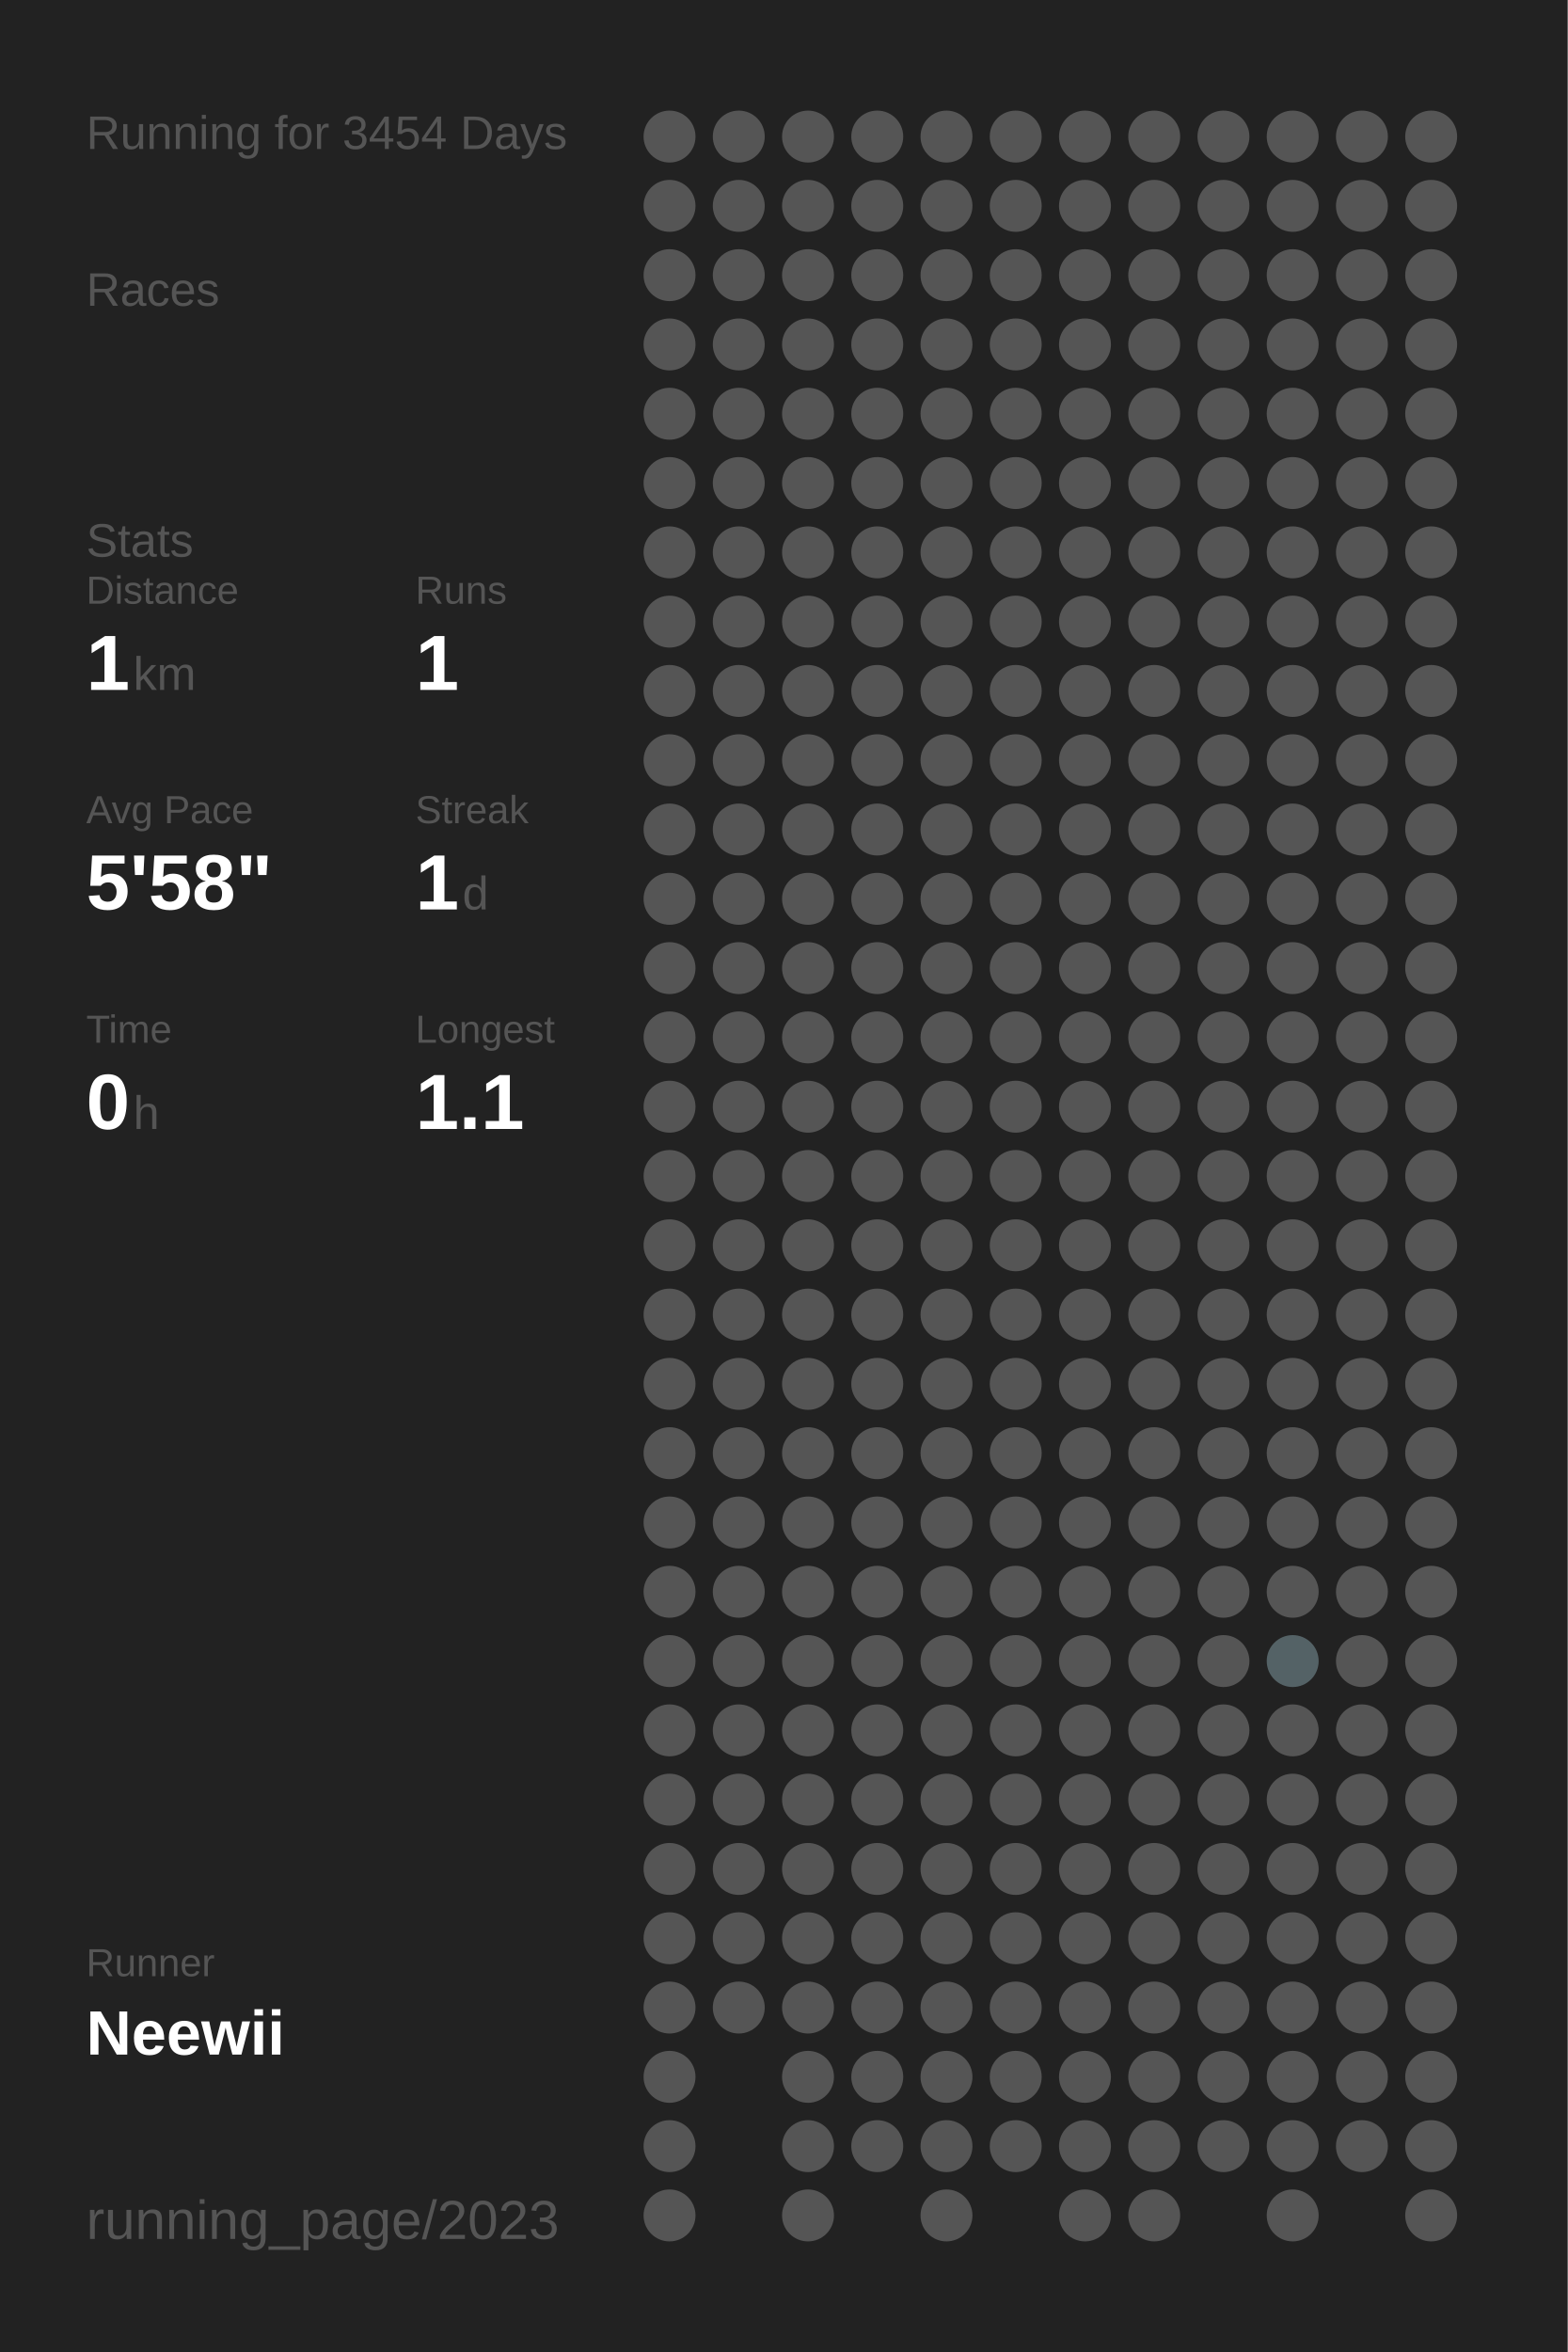
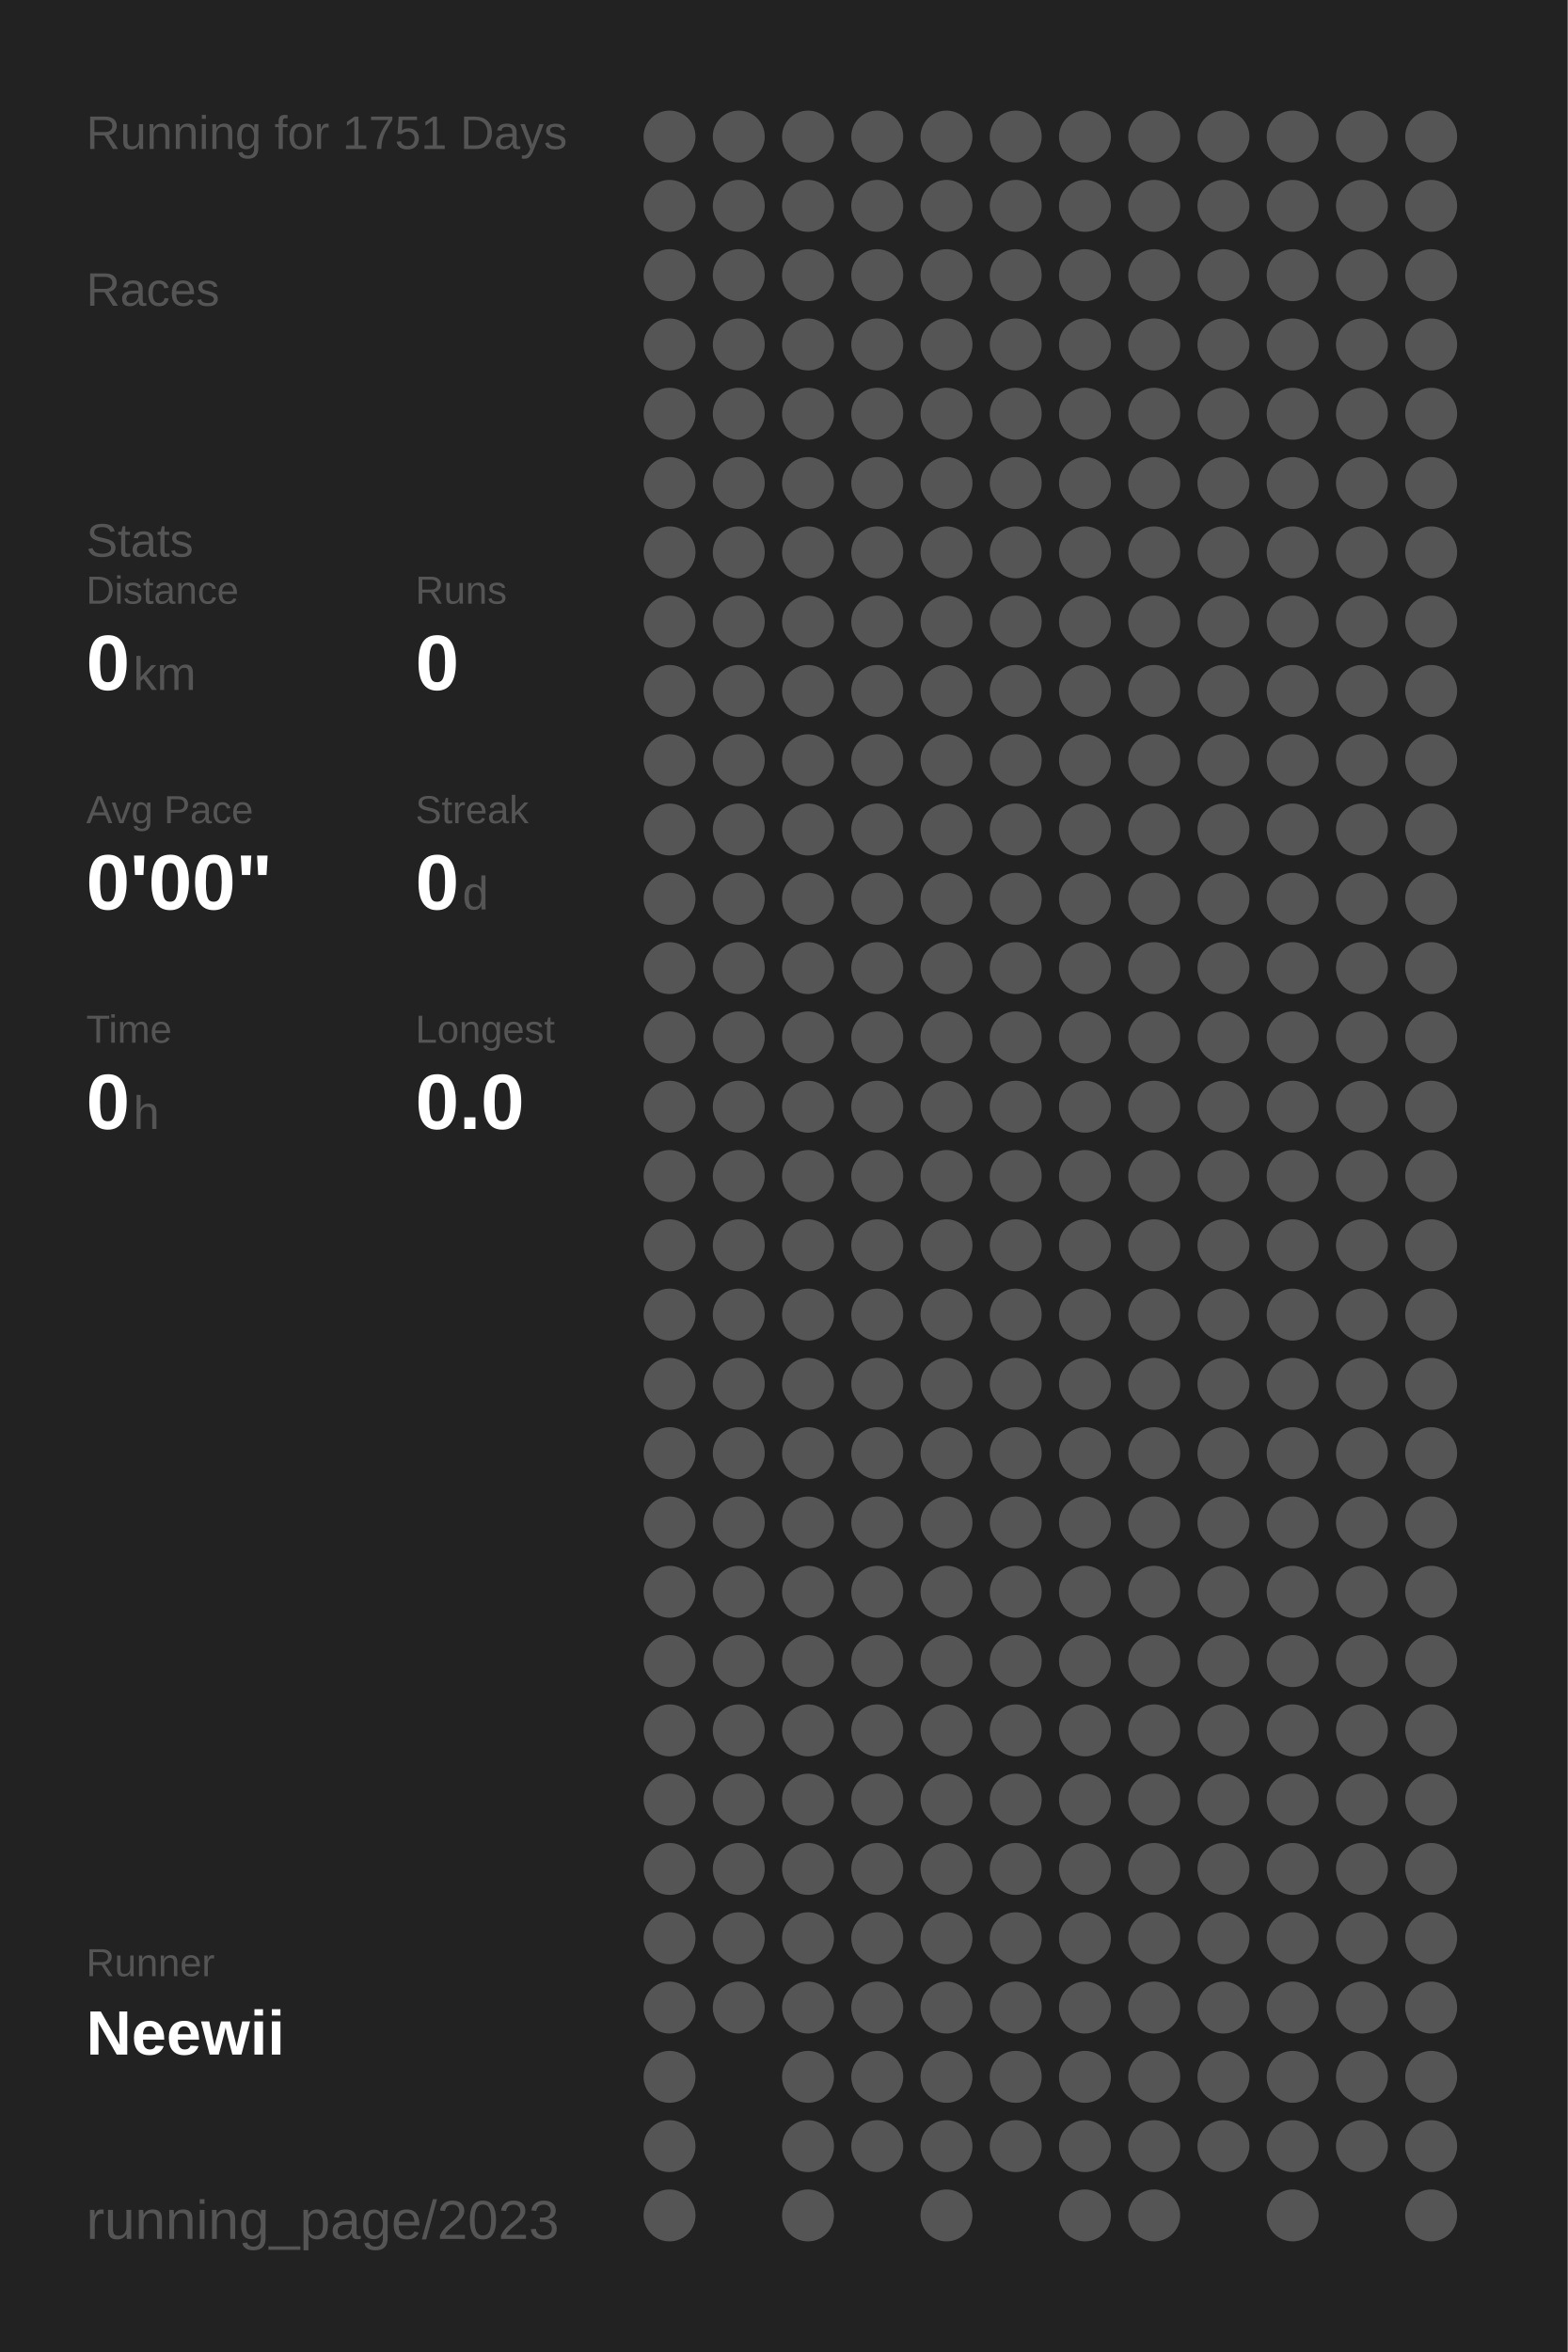
<svg xmlns="http://www.w3.org/2000/svg" baseProfile="full" height="300mm" version="1.1" viewBox="0,0,200,300" width="200mm">
  <defs />
  <rect fill="#222222" height="300" width="200" x="0" y="0" />
-   <text fill="#555555" style="font-size:6px; font-family:Arial;" x="11" y="19">Running for 3454 Days</text>
+   <text fill="#555555" style="font-size:6px; font-family:Arial;" x="11" y="19">Running for 1751 Days</text>
  <text fill="#555555" style="font-size:6px; font-family:Arial;" x="11" y="39">Races</text>
  <text fill="#555555" style="font-size:6px; font-family:Arial;" x="11" y="71">Stats</text>
  <text fill="#555555" style="font-size:5px; font-family:Arial;" x="11" y="77">Distance</text>
-   <text fill="#FFFFFF" style="font-size:10px; font-family:Arial; font-weight:bold;" x="11" y="88">1</text>
+   <text fill="#FFFFFF" style="font-size:10px; font-family:Arial; font-weight:bold;" x="11" y="88">0</text>
  <text fill="#555555" style="font-size:6px; font-family:Arial;" x="17" y="88">km</text>
  <text fill="#555555" style="font-size:5px; font-family:Arial;" x="53" y="77">Runs</text>
-   <text fill="#FFFFFF" style="font-size:10px; font-family:Arial; font-weight:bold;" x="53" y="88">1</text>
+   <text fill="#FFFFFF" style="font-size:10px; font-family:Arial; font-weight:bold;" x="53" y="88">0</text>
  <text fill="#555555" style="font-size:5px; font-family:Arial;" x="11" y="105">Avg Pace</text>
-   <text fill="#FFFFFF" style="font-size:10px; font-family:Arial; font-weight:bold;" x="11" y="116">5'58"</text>
+   <text fill="#FFFFFF" style="font-size:10px; font-family:Arial; font-weight:bold;" x="11" y="116">0'00"</text>
  <text fill="#555555" style="font-size:5px; font-family:Arial;" x="53" y="105">Streak</text>
-   <text fill="#FFFFFF" style="font-size:10px; font-family:Arial; font-weight:bold;" x="53" y="116">1</text>
+   <text fill="#FFFFFF" style="font-size:10px; font-family:Arial; font-weight:bold;" x="53" y="116">0</text>
  <text fill="#555555" style="font-size:6px; font-family:Arial;" x="59" y="116">d</text>
  <text fill="#555555" style="font-size:5px; font-family:Arial;" x="11" y="133">Time</text>
  <text fill="#FFFFFF" style="font-size:10px; font-family:Arial; font-weight:bold;" x="11" y="144">0</text>
  <text fill="#555555" style="font-size:6px; font-family:Arial;" x="17" y="144">h</text>
  <text fill="#555555" style="font-size:5px; font-family:Arial;" x="53" y="133">Longest</text>
-   <text fill="#FFFFFF" style="font-size:10px; font-family:Arial; font-weight:bold;" x="53" y="144">1.1</text>
+   <text fill="#FFFFFF" style="font-size:10px; font-family:Arial; font-weight:bold;" x="53" y="144">0.0</text>
  <text fill="#555555" style="font-size:5px; font-family:Arial;" x="11" y="252.065">Runner</text>
  <text fill="#FFFFFF" style="font-size:8px; font-family:Arial; font-weight:bold;" x="11" y="262.065">Neewii</text>
  <text fill="#555555" style="font-size:7px; font-family:Arial;" x="11" y="285.581">running_page/2023</text>
  <circle cx="85.417" cy="17.419" fill="#555555" r="3.312" />
  <circle cx="85.417" cy="26.258" fill="#555555" r="3.312" />
  <circle cx="85.417" cy="35.097" fill="#555555" r="3.312" />
  <circle cx="85.417" cy="43.935" fill="#555555" r="3.312" />
  <circle cx="85.417" cy="52.774" fill="#555555" r="3.312" />
  <circle cx="85.417" cy="61.613" fill="#555555" r="3.312" />
  <circle cx="85.417" cy="70.452" fill="#555555" r="3.312" />
  <circle cx="85.417" cy="79.29" fill="#555555" r="3.312" />
  <circle cx="85.417" cy="88.129" fill="#555555" r="3.312" />
  <circle cx="85.417" cy="96.968" fill="#555555" r="3.312" />
  <circle cx="85.417" cy="105.806" fill="#555555" r="3.312" />
  <circle cx="85.417" cy="114.645" fill="#555555" r="3.312" />
  <circle cx="85.417" cy="123.484" fill="#555555" r="3.312" />
  <circle cx="85.417" cy="132.323" fill="#555555" r="3.312" />
  <circle cx="85.417" cy="141.161" fill="#555555" r="3.312" />
  <circle cx="85.417" cy="150" fill="#555555" r="3.312" />
  <circle cx="85.417" cy="158.839" fill="#555555" r="3.312" />
  <circle cx="85.417" cy="167.677" fill="#555555" r="3.312" />
  <circle cx="85.417" cy="176.516" fill="#555555" r="3.312" />
  <circle cx="85.417" cy="185.355" fill="#555555" r="3.312" />
  <circle cx="85.417" cy="194.194" fill="#555555" r="3.312" />
  <circle cx="85.417" cy="203.032" fill="#555555" r="3.312" />
  <circle cx="85.417" cy="211.871" fill="#555555" r="3.312" />
  <circle cx="85.417" cy="220.71" fill="#555555" r="3.312" />
  <circle cx="85.417" cy="229.548" fill="#555555" r="3.312" />
  <circle cx="85.417" cy="238.387" fill="#555555" r="3.312" />
  <circle cx="85.417" cy="247.226" fill="#555555" r="3.312" />
  <circle cx="85.417" cy="256.065" fill="#555555" r="3.312" />
  <circle cx="85.417" cy="264.903" fill="#555555" r="3.312" />
  <circle cx="85.417" cy="273.742" fill="#555555" r="3.312" />
  <circle cx="85.417" cy="282.581" fill="#555555" r="3.312" />
  <circle cx="94.25" cy="17.419" fill="#555555" r="3.312" />
  <circle cx="94.25" cy="26.258" fill="#555555" r="3.312" />
  <circle cx="94.25" cy="35.097" fill="#555555" r="3.312" />
  <circle cx="94.25" cy="43.935" fill="#555555" r="3.312" />
  <circle cx="94.25" cy="52.774" fill="#555555" r="3.312" />
  <circle cx="94.25" cy="61.613" fill="#555555" r="3.312" />
  <circle cx="94.25" cy="70.452" fill="#555555" r="3.312" />
  <circle cx="94.25" cy="79.29" fill="#555555" r="3.312" />
  <circle cx="94.25" cy="88.129" fill="#555555" r="3.312" />
  <circle cx="94.25" cy="96.968" fill="#555555" r="3.312" />
  <circle cx="94.25" cy="105.806" fill="#555555" r="3.312" />
  <circle cx="94.25" cy="114.645" fill="#555555" r="3.312" />
  <circle cx="94.25" cy="123.484" fill="#555555" r="3.312" />
  <circle cx="94.25" cy="132.323" fill="#555555" r="3.312" />
  <circle cx="94.25" cy="141.161" fill="#555555" r="3.312" />
  <circle cx="94.25" cy="150" fill="#555555" r="3.312" />
  <circle cx="94.25" cy="158.839" fill="#555555" r="3.312" />
  <circle cx="94.25" cy="167.677" fill="#555555" r="3.312" />
  <circle cx="94.25" cy="176.516" fill="#555555" r="3.312" />
  <circle cx="94.25" cy="185.355" fill="#555555" r="3.312" />
  <circle cx="94.25" cy="194.194" fill="#555555" r="3.312" />
  <circle cx="94.25" cy="203.032" fill="#555555" r="3.312" />
  <circle cx="94.25" cy="211.871" fill="#555555" r="3.312" />
  <circle cx="94.25" cy="220.71" fill="#555555" r="3.312" />
  <circle cx="94.25" cy="229.548" fill="#555555" r="3.312" />
  <circle cx="94.25" cy="238.387" fill="#555555" r="3.312" />
  <circle cx="94.25" cy="247.226" fill="#555555" r="3.312" />
  <circle cx="94.25" cy="256.065" fill="#555555" r="3.312" />
  <circle cx="103.083" cy="17.419" fill="#555555" r="3.312" />
  <circle cx="103.083" cy="26.258" fill="#555555" r="3.312" />
  <circle cx="103.083" cy="35.097" fill="#555555" r="3.312" />
  <circle cx="103.083" cy="43.935" fill="#555555" r="3.312" />
  <circle cx="103.083" cy="52.774" fill="#555555" r="3.312" />
  <circle cx="103.083" cy="61.613" fill="#555555" r="3.312" />
  <circle cx="103.083" cy="70.452" fill="#555555" r="3.312" />
  <circle cx="103.083" cy="79.29" fill="#555555" r="3.312" />
  <circle cx="103.083" cy="88.129" fill="#555555" r="3.312" />
  <circle cx="103.083" cy="96.968" fill="#555555" r="3.312" />
  <circle cx="103.083" cy="105.806" fill="#555555" r="3.312" />
  <circle cx="103.083" cy="114.645" fill="#555555" r="3.312" />
  <circle cx="103.083" cy="123.484" fill="#555555" r="3.312" />
  <circle cx="103.083" cy="132.323" fill="#555555" r="3.312" />
  <circle cx="103.083" cy="141.161" fill="#555555" r="3.312" />
  <circle cx="103.083" cy="150" fill="#555555" r="3.312" />
  <circle cx="103.083" cy="158.839" fill="#555555" r="3.312" />
  <circle cx="103.083" cy="167.677" fill="#555555" r="3.312" />
  <circle cx="103.083" cy="176.516" fill="#555555" r="3.312" />
  <circle cx="103.083" cy="185.355" fill="#555555" r="3.312" />
  <circle cx="103.083" cy="194.194" fill="#555555" r="3.312" />
  <circle cx="103.083" cy="203.032" fill="#555555" r="3.312" />
  <circle cx="103.083" cy="211.871" fill="#555555" r="3.312" />
  <circle cx="103.083" cy="220.71" fill="#555555" r="3.312" />
  <circle cx="103.083" cy="229.548" fill="#555555" r="3.312" />
  <circle cx="103.083" cy="238.387" fill="#555555" r="3.312" />
  <circle cx="103.083" cy="247.226" fill="#555555" r="3.312" />
  <circle cx="103.083" cy="256.065" fill="#555555" r="3.312" />
  <circle cx="103.083" cy="264.903" fill="#555555" r="3.312" />
  <circle cx="103.083" cy="273.742" fill="#555555" r="3.312" />
  <circle cx="103.083" cy="282.581" fill="#555555" r="3.312" />
  <circle cx="111.917" cy="17.419" fill="#555555" r="3.312" />
  <circle cx="111.917" cy="26.258" fill="#555555" r="3.312" />
  <circle cx="111.917" cy="35.097" fill="#555555" r="3.312" />
  <circle cx="111.917" cy="43.935" fill="#555555" r="3.312" />
  <circle cx="111.917" cy="52.774" fill="#555555" r="3.312" />
  <circle cx="111.917" cy="61.613" fill="#555555" r="3.312" />
  <circle cx="111.917" cy="70.452" fill="#555555" r="3.312" />
  <circle cx="111.917" cy="79.29" fill="#555555" r="3.312" />
  <circle cx="111.917" cy="88.129" fill="#555555" r="3.312" />
  <circle cx="111.917" cy="96.968" fill="#555555" r="3.312" />
  <circle cx="111.917" cy="105.806" fill="#555555" r="3.312" />
  <circle cx="111.917" cy="114.645" fill="#555555" r="3.312" />
  <circle cx="111.917" cy="123.484" fill="#555555" r="3.312" />
  <circle cx="111.917" cy="132.323" fill="#555555" r="3.312" />
  <circle cx="111.917" cy="141.161" fill="#555555" r="3.312" />
  <circle cx="111.917" cy="150" fill="#555555" r="3.312" />
  <circle cx="111.917" cy="158.839" fill="#555555" r="3.312" />
  <circle cx="111.917" cy="167.677" fill="#555555" r="3.312" />
  <circle cx="111.917" cy="176.516" fill="#555555" r="3.312" />
  <circle cx="111.917" cy="185.355" fill="#555555" r="3.312" />
  <circle cx="111.917" cy="194.194" fill="#555555" r="3.312" />
  <circle cx="111.917" cy="203.032" fill="#555555" r="3.312" />
  <circle cx="111.917" cy="211.871" fill="#555555" r="3.312" />
  <circle cx="111.917" cy="220.71" fill="#555555" r="3.312" />
  <circle cx="111.917" cy="229.548" fill="#555555" r="3.312" />
  <circle cx="111.917" cy="238.387" fill="#555555" r="3.312" />
  <circle cx="111.917" cy="247.226" fill="#555555" r="3.312" />
  <circle cx="111.917" cy="256.065" fill="#555555" r="3.312" />
  <circle cx="111.917" cy="264.903" fill="#555555" r="3.312" />
  <circle cx="111.917" cy="273.742" fill="#555555" r="3.312" />
  <circle cx="120.75" cy="17.419" fill="#555555" r="3.312" />
  <circle cx="120.75" cy="26.258" fill="#555555" r="3.312" />
  <circle cx="120.75" cy="35.097" fill="#555555" r="3.312" />
  <circle cx="120.75" cy="43.935" fill="#555555" r="3.312" />
  <circle cx="120.75" cy="52.774" fill="#555555" r="3.312" />
  <circle cx="120.75" cy="61.613" fill="#555555" r="3.312" />
  <circle cx="120.75" cy="70.452" fill="#555555" r="3.312" />
  <circle cx="120.75" cy="79.29" fill="#555555" r="3.312" />
  <circle cx="120.75" cy="88.129" fill="#555555" r="3.312" />
  <circle cx="120.75" cy="96.968" fill="#555555" r="3.312" />
  <circle cx="120.75" cy="105.806" fill="#555555" r="3.312" />
  <circle cx="120.75" cy="114.645" fill="#555555" r="3.312" />
  <circle cx="120.75" cy="123.484" fill="#555555" r="3.312" />
  <circle cx="120.75" cy="132.323" fill="#555555" r="3.312" />
  <circle cx="120.75" cy="141.161" fill="#555555" r="3.312" />
  <circle cx="120.75" cy="150" fill="#555555" r="3.312" />
  <circle cx="120.75" cy="158.839" fill="#555555" r="3.312" />
  <circle cx="120.75" cy="167.677" fill="#555555" r="3.312" />
  <circle cx="120.75" cy="176.516" fill="#555555" r="3.312" />
  <circle cx="120.75" cy="185.355" fill="#555555" r="3.312" />
  <circle cx="120.75" cy="194.194" fill="#555555" r="3.312" />
  <circle cx="120.75" cy="203.032" fill="#555555" r="3.312" />
  <circle cx="120.75" cy="211.871" fill="#555555" r="3.312" />
  <circle cx="120.75" cy="220.71" fill="#555555" r="3.312" />
  <circle cx="120.75" cy="229.548" fill="#555555" r="3.312" />
  <circle cx="120.75" cy="238.387" fill="#555555" r="3.312" />
  <circle cx="120.75" cy="247.226" fill="#555555" r="3.312" />
  <circle cx="120.75" cy="256.065" fill="#555555" r="3.312" />
  <circle cx="120.75" cy="264.903" fill="#555555" r="3.312" />
  <circle cx="120.75" cy="273.742" fill="#555555" r="3.312" />
  <circle cx="120.75" cy="282.581" fill="#555555" r="3.312" />
  <circle cx="129.583" cy="17.419" fill="#555555" r="3.312" />
  <circle cx="129.583" cy="26.258" fill="#555555" r="3.312" />
  <circle cx="129.583" cy="35.097" fill="#555555" r="3.312" />
  <circle cx="129.583" cy="43.935" fill="#555555" r="3.312" />
  <circle cx="129.583" cy="52.774" fill="#555555" r="3.312" />
  <circle cx="129.583" cy="61.613" fill="#555555" r="3.312" />
  <circle cx="129.583" cy="70.452" fill="#555555" r="3.312" />
  <circle cx="129.583" cy="79.29" fill="#555555" r="3.312" />
  <circle cx="129.583" cy="88.129" fill="#555555" r="3.312" />
  <circle cx="129.583" cy="96.968" fill="#555555" r="3.312" />
  <circle cx="129.583" cy="105.806" fill="#555555" r="3.312" />
  <circle cx="129.583" cy="114.645" fill="#555555" r="3.312" />
  <circle cx="129.583" cy="123.484" fill="#555555" r="3.312" />
  <circle cx="129.583" cy="132.323" fill="#555555" r="3.312" />
  <circle cx="129.583" cy="141.161" fill="#555555" r="3.312" />
  <circle cx="129.583" cy="150" fill="#555555" r="3.312" />
  <circle cx="129.583" cy="158.839" fill="#555555" r="3.312" />
  <circle cx="129.583" cy="167.677" fill="#555555" r="3.312" />
  <circle cx="129.583" cy="176.516" fill="#555555" r="3.312" />
  <circle cx="129.583" cy="185.355" fill="#555555" r="3.312" />
  <circle cx="129.583" cy="194.194" fill="#555555" r="3.312" />
  <circle cx="129.583" cy="203.032" fill="#555555" r="3.312" />
  <circle cx="129.583" cy="211.871" fill="#555555" r="3.312" />
  <circle cx="129.583" cy="220.71" fill="#555555" r="3.312" />
  <circle cx="129.583" cy="229.548" fill="#555555" r="3.312" />
  <circle cx="129.583" cy="238.387" fill="#555555" r="3.312" />
  <circle cx="129.583" cy="247.226" fill="#555555" r="3.312" />
  <circle cx="129.583" cy="256.065" fill="#555555" r="3.312" />
  <circle cx="129.583" cy="264.903" fill="#555555" r="3.312" />
  <circle cx="129.583" cy="273.742" fill="#555555" r="3.312" />
  <circle cx="138.417" cy="17.419" fill="#555555" r="3.312" />
  <circle cx="138.417" cy="26.258" fill="#555555" r="3.312" />
  <circle cx="138.417" cy="35.097" fill="#555555" r="3.312" />
  <circle cx="138.417" cy="43.935" fill="#555555" r="3.312" />
  <circle cx="138.417" cy="52.774" fill="#555555" r="3.312" />
  <circle cx="138.417" cy="61.613" fill="#555555" r="3.312" />
  <circle cx="138.417" cy="70.452" fill="#555555" r="3.312" />
  <circle cx="138.417" cy="79.29" fill="#555555" r="3.312" />
  <circle cx="138.417" cy="88.129" fill="#555555" r="3.312" />
  <circle cx="138.417" cy="96.968" fill="#555555" r="3.312" />
  <circle cx="138.417" cy="105.806" fill="#555555" r="3.312" />
  <circle cx="138.417" cy="114.645" fill="#555555" r="3.312" />
  <circle cx="138.417" cy="123.484" fill="#555555" r="3.312" />
  <circle cx="138.417" cy="132.323" fill="#555555" r="3.312" />
  <circle cx="138.417" cy="141.161" fill="#555555" r="3.312" />
  <circle cx="138.417" cy="150" fill="#555555" r="3.312" />
  <circle cx="138.417" cy="158.839" fill="#555555" r="3.312" />
  <circle cx="138.417" cy="167.677" fill="#555555" r="3.312" />
  <circle cx="138.417" cy="176.516" fill="#555555" r="3.312" />
  <circle cx="138.417" cy="185.355" fill="#555555" r="3.312" />
  <circle cx="138.417" cy="194.194" fill="#555555" r="3.312" />
  <circle cx="138.417" cy="203.032" fill="#555555" r="3.312" />
  <circle cx="138.417" cy="211.871" fill="#555555" r="3.312" />
  <circle cx="138.417" cy="220.71" fill="#555555" r="3.312" />
  <circle cx="138.417" cy="229.548" fill="#555555" r="3.312" />
  <circle cx="138.417" cy="238.387" fill="#555555" r="3.312" />
  <circle cx="138.417" cy="247.226" fill="#555555" r="3.312" />
  <circle cx="138.417" cy="256.065" fill="#555555" r="3.312" />
  <circle cx="138.417" cy="264.903" fill="#555555" r="3.312" />
  <circle cx="138.417" cy="273.742" fill="#555555" r="3.312" />
  <circle cx="138.417" cy="282.581" fill="#555555" r="3.312" />
  <circle cx="147.25" cy="17.419" fill="#555555" r="3.312" />
  <circle cx="147.25" cy="26.258" fill="#555555" r="3.312" />
  <circle cx="147.25" cy="35.097" fill="#555555" r="3.312" />
  <circle cx="147.25" cy="43.935" fill="#555555" r="3.312" />
  <circle cx="147.25" cy="52.774" fill="#555555" r="3.312" />
  <circle cx="147.25" cy="61.613" fill="#555555" r="3.312" />
  <circle cx="147.25" cy="70.452" fill="#555555" r="3.312" />
  <circle cx="147.25" cy="79.29" fill="#555555" r="3.312" />
  <circle cx="147.25" cy="88.129" fill="#555555" r="3.312" />
  <circle cx="147.25" cy="96.968" fill="#555555" r="3.312" />
  <circle cx="147.25" cy="105.806" fill="#555555" r="3.312" />
  <circle cx="147.25" cy="114.645" fill="#555555" r="3.312" />
  <circle cx="147.25" cy="123.484" fill="#555555" r="3.312" />
  <circle cx="147.25" cy="132.323" fill="#555555" r="3.312" />
  <circle cx="147.25" cy="141.161" fill="#555555" r="3.312" />
  <circle cx="147.25" cy="150" fill="#555555" r="3.312" />
  <circle cx="147.25" cy="158.839" fill="#555555" r="3.312" />
  <circle cx="147.25" cy="167.677" fill="#555555" r="3.312" />
  <circle cx="147.25" cy="176.516" fill="#555555" r="3.312" />
  <circle cx="147.25" cy="185.355" fill="#555555" r="3.312" />
  <circle cx="147.25" cy="194.194" fill="#555555" r="3.312" />
  <circle cx="147.25" cy="203.032" fill="#555555" r="3.312" />
  <circle cx="147.25" cy="211.871" fill="#555555" r="3.312" />
  <circle cx="147.25" cy="220.71" fill="#555555" r="3.312" />
  <circle cx="147.25" cy="229.548" fill="#555555" r="3.312" />
  <circle cx="147.25" cy="238.387" fill="#555555" r="3.312" />
  <circle cx="147.25" cy="247.226" fill="#555555" r="3.312" />
  <circle cx="147.25" cy="256.065" fill="#555555" r="3.312" />
  <circle cx="147.25" cy="264.903" fill="#555555" r="3.312" />
  <circle cx="147.25" cy="273.742" fill="#555555" r="3.312" />
  <circle cx="147.25" cy="282.581" fill="#555555" r="3.312" />
  <circle cx="156.083" cy="17.419" fill="#555555" r="3.312" />
  <circle cx="156.083" cy="26.258" fill="#555555" r="3.312" />
  <circle cx="156.083" cy="35.097" fill="#555555" r="3.312" />
  <circle cx="156.083" cy="43.935" fill="#555555" r="3.312" />
  <circle cx="156.083" cy="52.774" fill="#555555" r="3.312" />
  <circle cx="156.083" cy="61.613" fill="#555555" r="3.312" />
  <circle cx="156.083" cy="70.452" fill="#555555" r="3.312" />
  <circle cx="156.083" cy="79.29" fill="#555555" r="3.312" />
  <circle cx="156.083" cy="88.129" fill="#555555" r="3.312" />
  <circle cx="156.083" cy="96.968" fill="#555555" r="3.312" />
  <circle cx="156.083" cy="105.806" fill="#555555" r="3.312" />
  <circle cx="156.083" cy="114.645" fill="#555555" r="3.312" />
  <circle cx="156.083" cy="123.484" fill="#555555" r="3.312" />
  <circle cx="156.083" cy="132.323" fill="#555555" r="3.312" />
  <circle cx="156.083" cy="141.161" fill="#555555" r="3.312" />
  <circle cx="156.083" cy="150" fill="#555555" r="3.312" />
  <circle cx="156.083" cy="158.839" fill="#555555" r="3.312" />
  <circle cx="156.083" cy="167.677" fill="#555555" r="3.312" />
  <circle cx="156.083" cy="176.516" fill="#555555" r="3.312" />
  <circle cx="156.083" cy="185.355" fill="#555555" r="3.312" />
  <circle cx="156.083" cy="194.194" fill="#555555" r="3.312" />
  <circle cx="156.083" cy="203.032" fill="#555555" r="3.312" />
  <circle cx="156.083" cy="211.871" fill="#555555" r="3.312" />
  <circle cx="156.083" cy="220.71" fill="#555555" r="3.312" />
  <circle cx="156.083" cy="229.548" fill="#555555" r="3.312" />
  <circle cx="156.083" cy="238.387" fill="#555555" r="3.312" />
  <circle cx="156.083" cy="247.226" fill="#555555" r="3.312" />
  <circle cx="156.083" cy="256.065" fill="#555555" r="3.312" />
  <circle cx="156.083" cy="264.903" fill="#555555" r="3.312" />
  <circle cx="156.083" cy="273.742" fill="#555555" r="3.312" />
  <circle cx="164.917" cy="17.419" fill="#555555" r="3.312" />
  <circle cx="164.917" cy="26.258" fill="#555555" r="3.312" />
  <circle cx="164.917" cy="35.097" fill="#555555" r="3.312" />
  <circle cx="164.917" cy="43.935" fill="#555555" r="3.312" />
  <circle cx="164.917" cy="52.774" fill="#555555" r="3.312" />
  <circle cx="164.917" cy="61.613" fill="#555555" r="3.312" />
  <circle cx="164.917" cy="70.452" fill="#555555" r="3.312" />
  <circle cx="164.917" cy="79.29" fill="#555555" r="3.312" />
  <circle cx="164.917" cy="88.129" fill="#555555" r="3.312" />
  <circle cx="164.917" cy="96.968" fill="#555555" r="3.312" />
  <circle cx="164.917" cy="105.806" fill="#555555" r="3.312" />
  <circle cx="164.917" cy="114.645" fill="#555555" r="3.312" />
  <circle cx="164.917" cy="123.484" fill="#555555" r="3.312" />
  <circle cx="164.917" cy="132.323" fill="#555555" r="3.312" />
  <circle cx="164.917" cy="141.161" fill="#555555" r="3.312" />
  <circle cx="164.917" cy="150" fill="#555555" r="3.312" />
  <circle cx="164.917" cy="158.839" fill="#555555" r="3.312" />
  <circle cx="164.917" cy="167.677" fill="#555555" r="3.312" />
  <circle cx="164.917" cy="176.516" fill="#555555" r="3.312" />
  <circle cx="164.917" cy="185.355" fill="#555555" r="3.312" />
  <circle cx="164.917" cy="194.194" fill="#555555" r="3.312" />
  <circle cx="164.917" cy="203.032" fill="#555555" r="3.312" />
-   <circle cx="164.917" cy="211.871" fill="#546266" r="3.312" />
+   <circle cx="164.917" cy="211.871" fill="#555555" r="3.312" />
  <circle cx="164.917" cy="220.71" fill="#555555" r="3.312" />
  <circle cx="164.917" cy="229.548" fill="#555555" r="3.312" />
  <circle cx="164.917" cy="238.387" fill="#555555" r="3.312" />
  <circle cx="164.917" cy="247.226" fill="#555555" r="3.312" />
  <circle cx="164.917" cy="256.065" fill="#555555" r="3.312" />
  <circle cx="164.917" cy="264.903" fill="#555555" r="3.312" />
  <circle cx="164.917" cy="273.742" fill="#555555" r="3.312" />
  <circle cx="164.917" cy="282.581" fill="#555555" r="3.312" />
  <circle cx="173.75" cy="17.419" fill="#555555" r="3.312" />
  <circle cx="173.75" cy="26.258" fill="#555555" r="3.312" />
  <circle cx="173.75" cy="35.097" fill="#555555" r="3.312" />
  <circle cx="173.75" cy="43.935" fill="#555555" r="3.312" />
  <circle cx="173.75" cy="52.774" fill="#555555" r="3.312" />
  <circle cx="173.75" cy="61.613" fill="#555555" r="3.312" />
  <circle cx="173.75" cy="70.452" fill="#555555" r="3.312" />
  <circle cx="173.75" cy="79.29" fill="#555555" r="3.312" />
  <circle cx="173.75" cy="88.129" fill="#555555" r="3.312" />
  <circle cx="173.75" cy="96.968" fill="#555555" r="3.312" />
  <circle cx="173.75" cy="105.806" fill="#555555" r="3.312" />
  <circle cx="173.75" cy="114.645" fill="#555555" r="3.312" />
  <circle cx="173.75" cy="123.484" fill="#555555" r="3.312" />
  <circle cx="173.75" cy="132.323" fill="#555555" r="3.312" />
  <circle cx="173.75" cy="141.161" fill="#555555" r="3.312" />
  <circle cx="173.75" cy="150" fill="#555555" r="3.312" />
  <circle cx="173.75" cy="158.839" fill="#555555" r="3.312" />
  <circle cx="173.75" cy="167.677" fill="#555555" r="3.312" />
  <circle cx="173.75" cy="176.516" fill="#555555" r="3.312" />
  <circle cx="173.75" cy="185.355" fill="#555555" r="3.312" />
  <circle cx="173.75" cy="194.194" fill="#555555" r="3.312" />
  <circle cx="173.75" cy="203.032" fill="#555555" r="3.312" />
  <circle cx="173.75" cy="211.871" fill="#555555" r="3.312" />
  <circle cx="173.75" cy="220.71" fill="#555555" r="3.312" />
  <circle cx="173.75" cy="229.548" fill="#555555" r="3.312" />
  <circle cx="173.75" cy="238.387" fill="#555555" r="3.312" />
  <circle cx="173.75" cy="247.226" fill="#555555" r="3.312" />
  <circle cx="173.75" cy="256.065" fill="#555555" r="3.312" />
  <circle cx="173.75" cy="264.903" fill="#555555" r="3.312" />
  <circle cx="173.75" cy="273.742" fill="#555555" r="3.312" />
  <circle cx="182.583" cy="17.419" fill="#555555" r="3.312" />
  <circle cx="182.583" cy="26.258" fill="#555555" r="3.312" />
  <circle cx="182.583" cy="35.097" fill="#555555" r="3.312" />
  <circle cx="182.583" cy="43.935" fill="#555555" r="3.312" />
  <circle cx="182.583" cy="52.774" fill="#555555" r="3.312" />
  <circle cx="182.583" cy="61.613" fill="#555555" r="3.312" />
  <circle cx="182.583" cy="70.452" fill="#555555" r="3.312" />
  <circle cx="182.583" cy="79.29" fill="#555555" r="3.312" />
  <circle cx="182.583" cy="88.129" fill="#555555" r="3.312" />
  <circle cx="182.583" cy="96.968" fill="#555555" r="3.312" />
  <circle cx="182.583" cy="105.806" fill="#555555" r="3.312" />
  <circle cx="182.583" cy="114.645" fill="#555555" r="3.312" />
  <circle cx="182.583" cy="123.484" fill="#555555" r="3.312" />
  <circle cx="182.583" cy="132.323" fill="#555555" r="3.312" />
  <circle cx="182.583" cy="141.161" fill="#555555" r="3.312" />
  <circle cx="182.583" cy="150" fill="#555555" r="3.312" />
  <circle cx="182.583" cy="158.839" fill="#555555" r="3.312" />
  <circle cx="182.583" cy="167.677" fill="#555555" r="3.312" />
  <circle cx="182.583" cy="176.516" fill="#555555" r="3.312" />
  <circle cx="182.583" cy="185.355" fill="#555555" r="3.312" />
  <circle cx="182.583" cy="194.194" fill="#555555" r="3.312" />
  <circle cx="182.583" cy="203.032" fill="#555555" r="3.312" />
  <circle cx="182.583" cy="211.871" fill="#555555" r="3.312" />
  <circle cx="182.583" cy="220.71" fill="#555555" r="3.312" />
  <circle cx="182.583" cy="229.548" fill="#555555" r="3.312" />
  <circle cx="182.583" cy="238.387" fill="#555555" r="3.312" />
  <circle cx="182.583" cy="247.226" fill="#555555" r="3.312" />
  <circle cx="182.583" cy="256.065" fill="#555555" r="3.312" />
  <circle cx="182.583" cy="264.903" fill="#555555" r="3.312" />
  <circle cx="182.583" cy="273.742" fill="#555555" r="3.312" />
  <circle cx="182.583" cy="282.581" fill="#555555" r="3.312" />
</svg>
